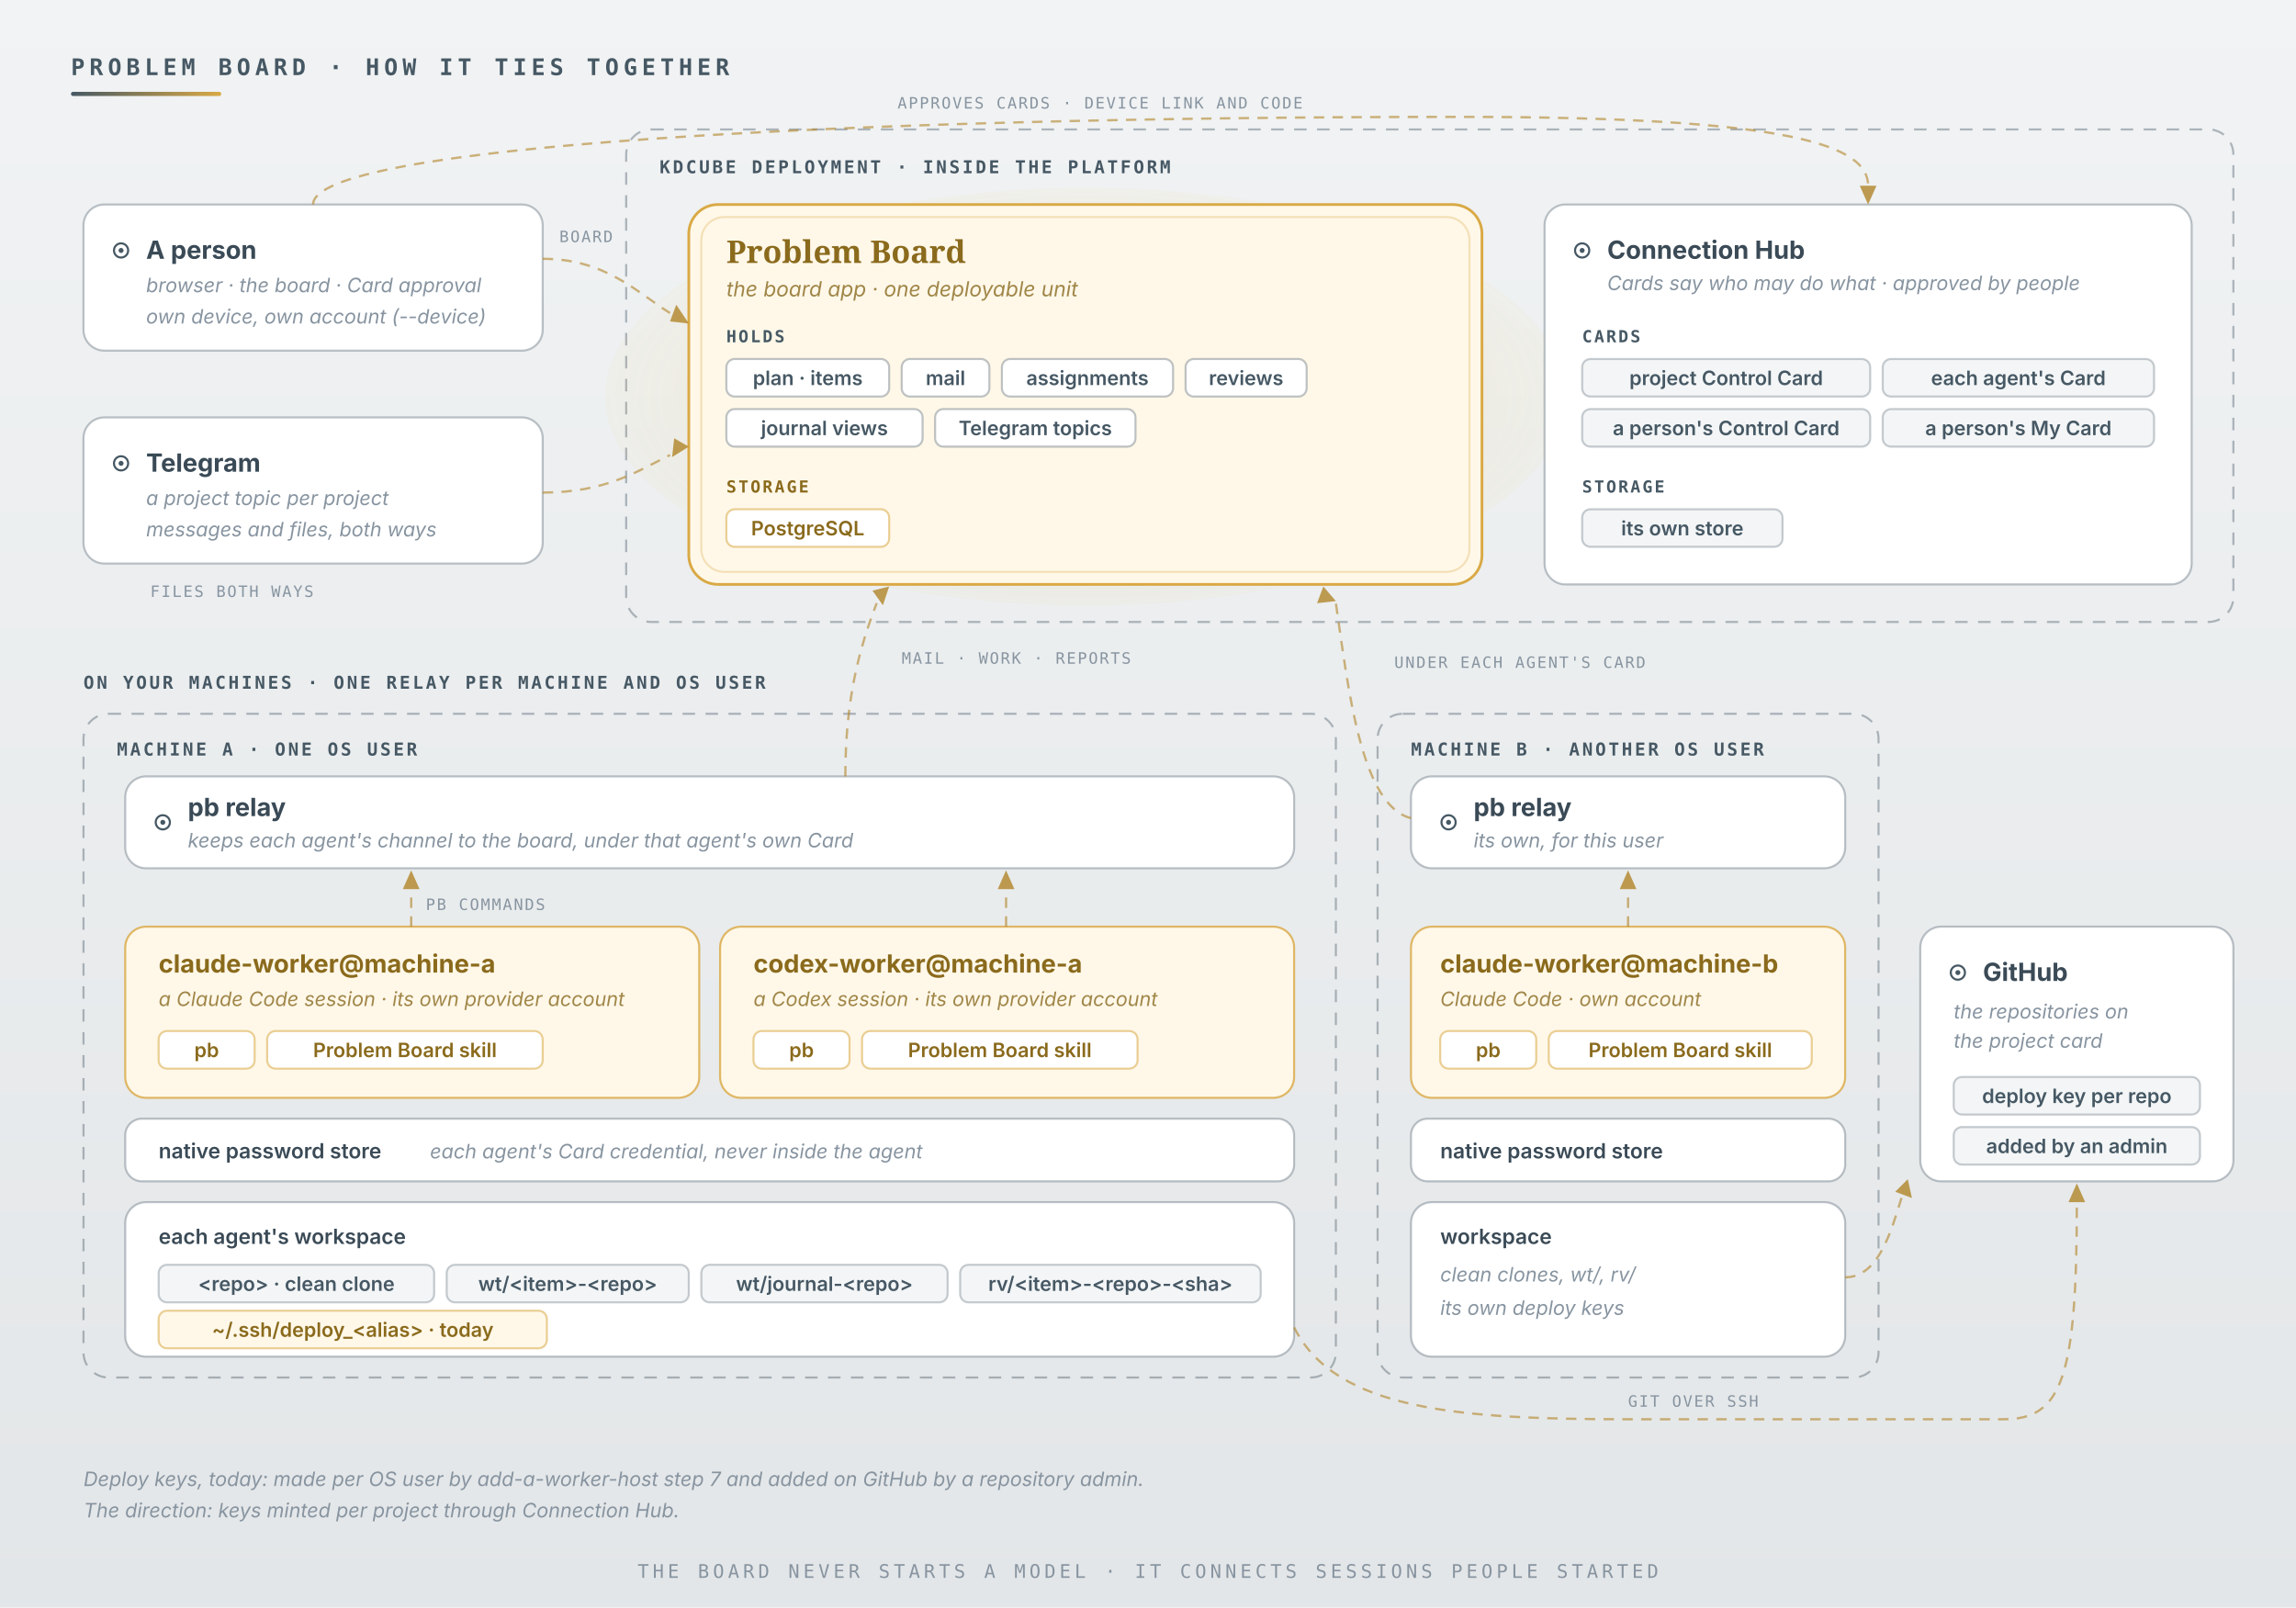
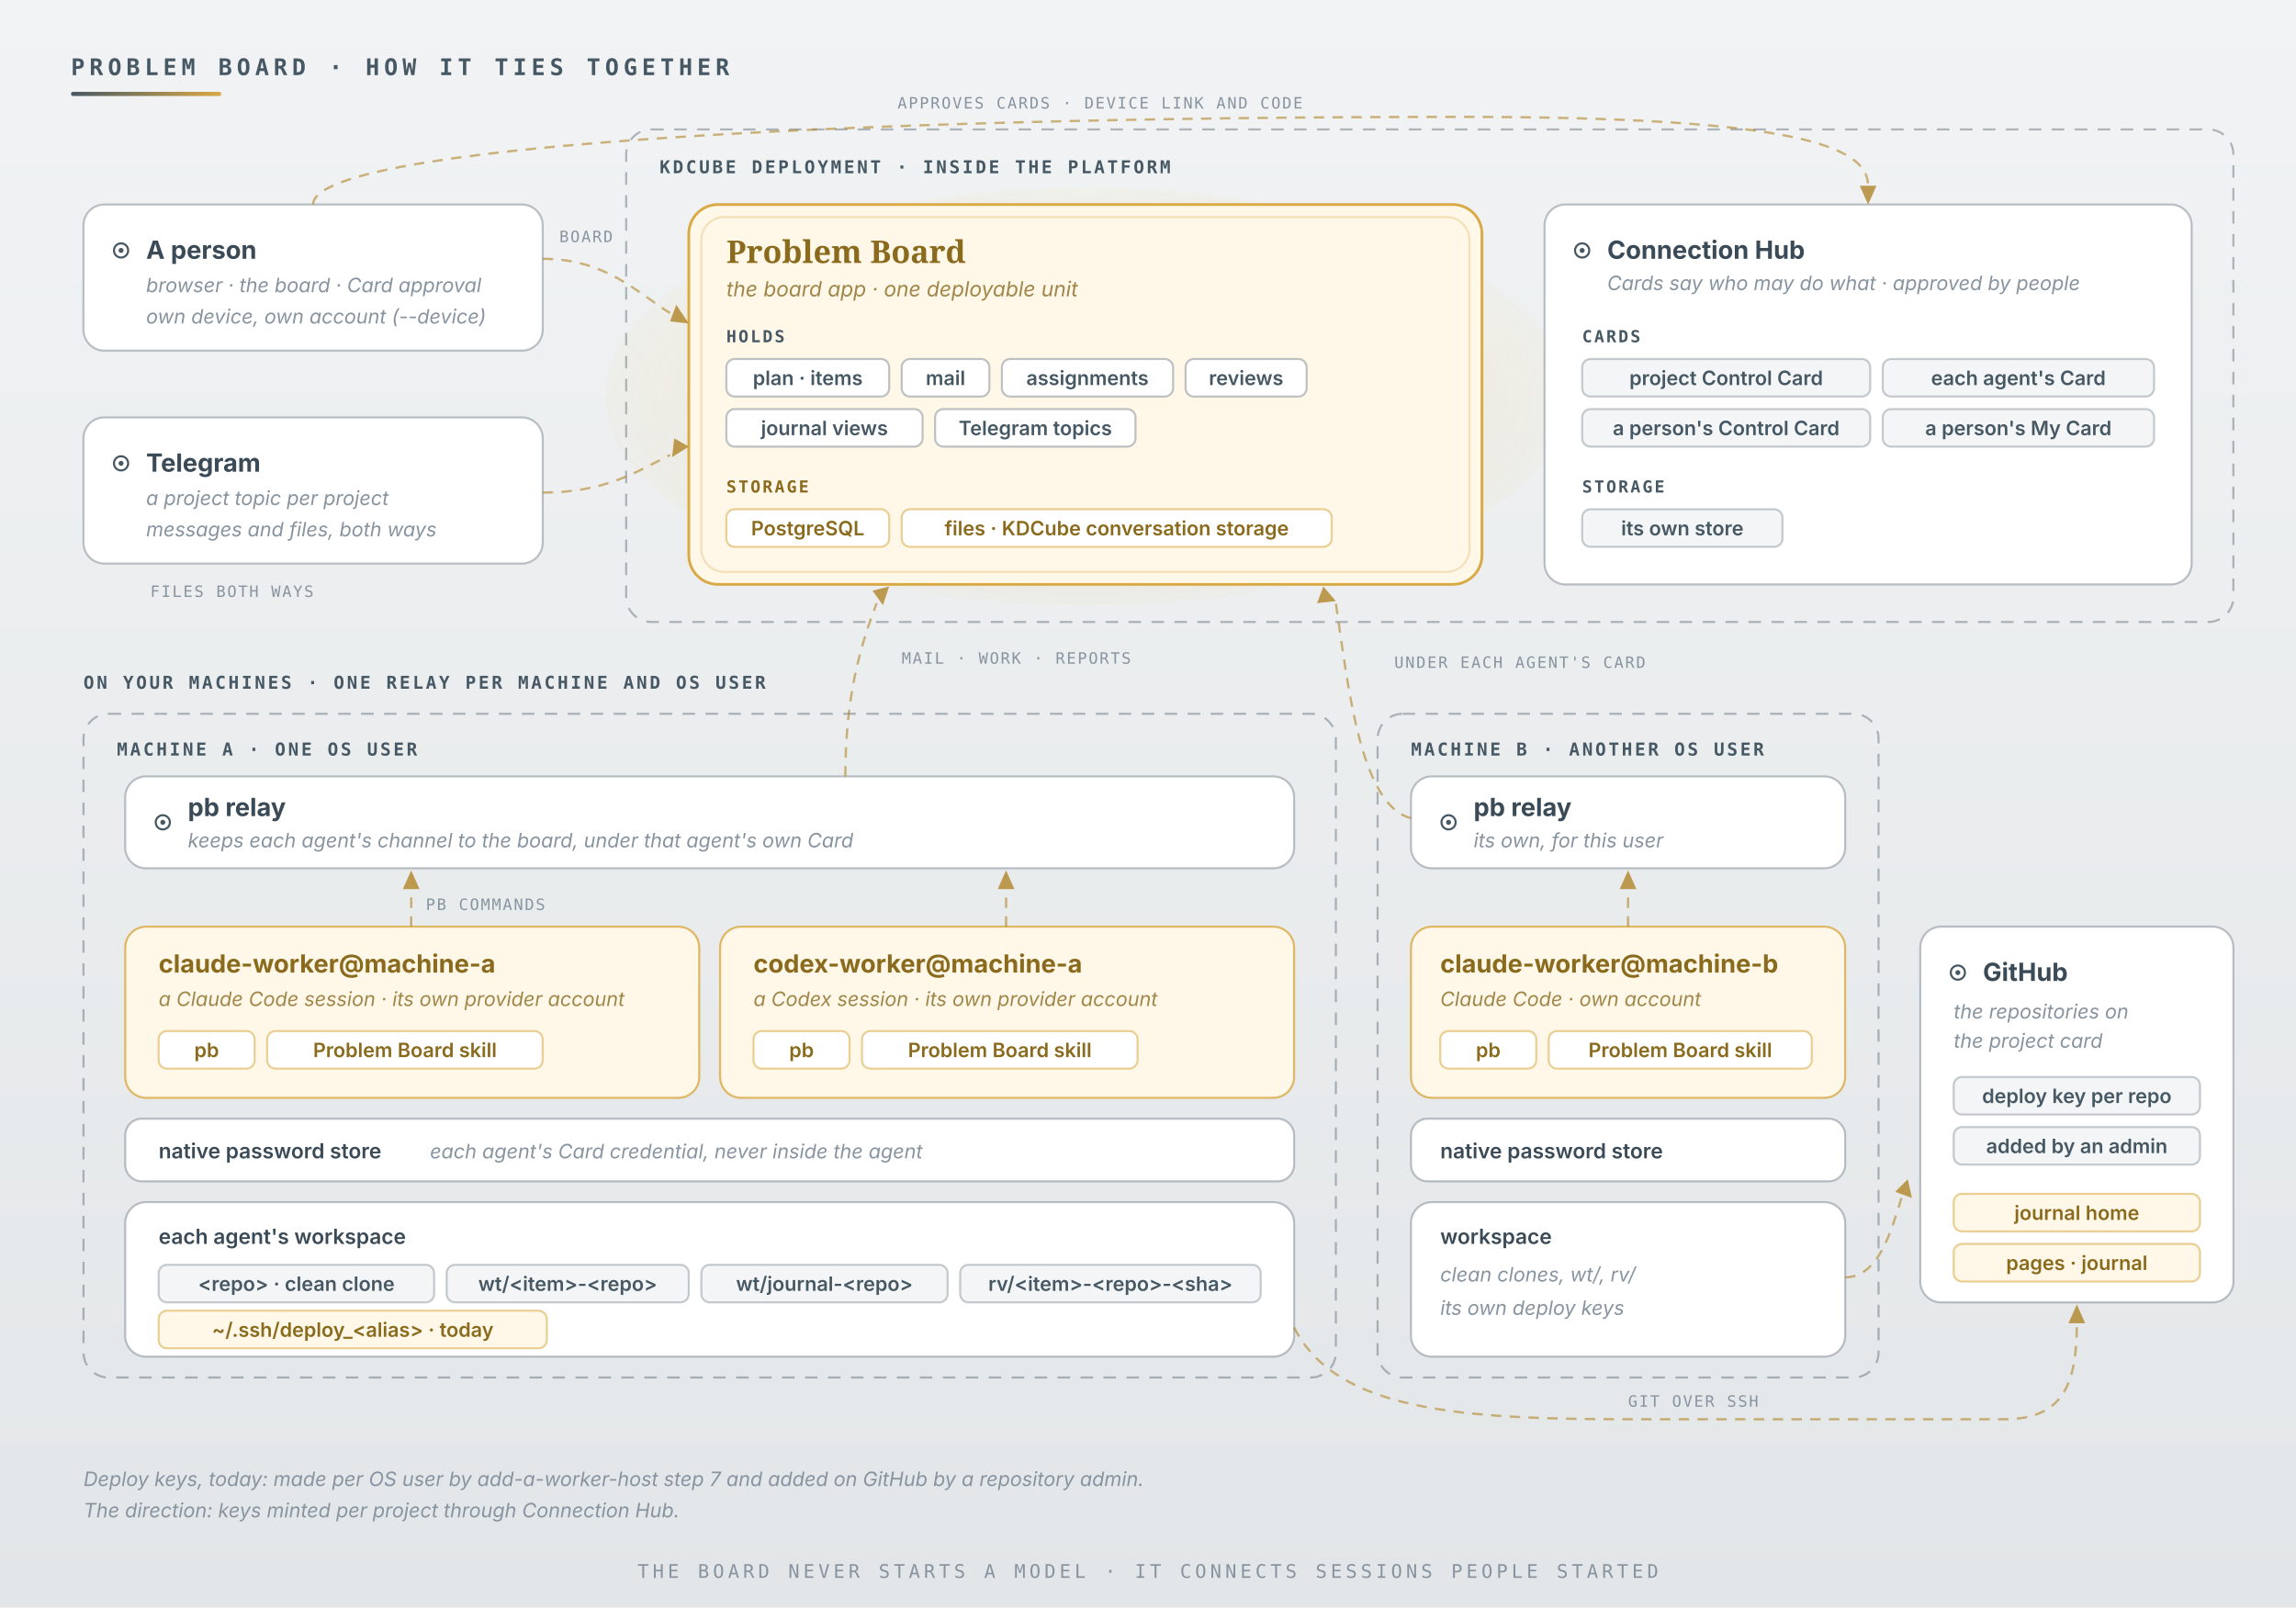
<svg xmlns="http://www.w3.org/2000/svg" viewBox="0 0 1100 770" font-family="Inter, ui-sans-serif, system-ui, sans-serif" role="img" aria-labelledby="pbtitle pbdesc">
  <defs>
    <linearGradient id="pbgraphite" x1="0" y1="0" x2="0" y2="1">
      <stop offset="0%" stop-color="#F1F3F4" />
      <stop offset="100%" stop-color="#E3E6E8" />
    </linearGradient>
    <radialGradient id="pblamp" cx="50%" cy="50%" r="62%">
      <stop offset="0%" stop-color="#FFC978" stop-opacity="0.32" />
      <stop offset="45%" stop-color="#F0BC2E" stop-opacity="0.11" />
      <stop offset="100%" stop-color="#F0BC2E" stop-opacity="0" />
    </radialGradient>
    <linearGradient id="pbtick" x1="0" y1="0" x2="1" y2="0">
      <stop offset="0" stop-color="#465864" />
      <stop offset="1" stop-color="#D9A945" />
    </linearGradient>
  </defs>
  <rect width="1100" height="770" fill="url(#pbgraphite)" />
  <text x="34" y="36" font-size="11" letter-spacing="0.2em" fill="#465864" font-weight="700" font-family="JetBrains Mono, ui-monospace, Menlo, monospace">PROBLEM BOARD · HOW IT TIES TOGETHER</text>
  <rect x="34" y="44" width="72" height="2" rx="1" fill="url(#pbtick)" />
  <rect x="300" y="62" width="770" height="236" rx="12" fill="none" stroke="#465864" stroke-opacity="0.4" stroke-dasharray="6 5" />
  <text x="316" y="83" font-size="8.5" letter-spacing="0.14em" font-weight="700" fill="#465864" font-family="JetBrains Mono, ui-monospace, Menlo, monospace">KDCUBE DEPLOYMENT · INSIDE THE PLATFORM</text>
  <ellipse cx="520" cy="190" rx="230" ry="100" fill="url(#pblamp)" />
  <rect x="330" y="98" width="380" height="182" rx="14" fill="#FFF8E9" stroke="#D9A945" stroke-width="1.3" />
  <rect x="336" y="104" width="368" height="170" rx="11" fill="none" stroke="#D9A945" stroke-opacity="0.3" />
  <text x="348" y="126" font-size="15" font-weight="700" fill="#8A6A1C" font-family="Iowan Old Style, Georgia, serif">Problem Board</text>
  <text x="348" y="142" font-size="10" font-style="italic" fill="#A08648">the board app · one deployable unit</text>
  <text x="348" y="164" font-size="8" letter-spacing="0.12em" font-weight="700" fill="#465864" font-family="JetBrains Mono, ui-monospace, Menlo, monospace">HOLDS</text>
  <g font-size="9.5" font-weight="600" text-anchor="middle">
    <rect x="348" y="172" width="78" height="18" rx="4" fill="#FFFFFF" stroke="#465864" stroke-opacity="0.35" />
    <text x="387" y="184.5" fill="#465864">plan · items</text>
    <rect x="432" y="172" width="42" height="18" rx="4" fill="#FFFFFF" stroke="#465864" stroke-opacity="0.35" />
    <text x="453" y="184.5" fill="#465864">mail</text>
    <rect x="480" y="172" width="82" height="18" rx="4" fill="#FFFFFF" stroke="#465864" stroke-opacity="0.35" />
    <text x="521" y="184.5" fill="#465864">assignments</text>
    <rect x="568" y="172" width="58" height="18" rx="4" fill="#FFFFFF" stroke="#465864" stroke-opacity="0.35" />
    <text x="597" y="184.5" fill="#465864">reviews</text>
    <rect x="348" y="196" width="94" height="18" rx="4" fill="#FFFFFF" stroke="#465864" stroke-opacity="0.35" />
    <text x="395" y="208.5" fill="#465864">journal views</text>
    <rect x="448" y="196" width="96" height="18" rx="4" fill="#FFFFFF" stroke="#465864" stroke-opacity="0.35" />
    <text x="496" y="208.5" fill="#465864">Telegram topics</text>
  </g>
  <text x="348" y="236" font-size="8" letter-spacing="0.12em" font-weight="700" fill="#8A6A1C" font-family="JetBrains Mono, ui-monospace, Menlo, monospace">STORAGE</text>
  <g font-size="9.5" font-weight="600" text-anchor="middle">
    <rect x="348" y="244" width="78" height="18" rx="4" fill="#FFFFFF" stroke="#D9A945" stroke-opacity="0.55" />
    <text x="387" y="256.5" fill="#8A6A1C">PostgreSQL</text>
+     <rect x="432" y="244" width="206" height="18" rx="4" fill="#FFFFFF" stroke="#D9A945" stroke-opacity="0.55" />
+     <text x="535" y="256.5" fill="#8A6A1C">files · KDCube conversation storage</text>
  </g>
  <rect x="740" y="98" width="310" height="182" rx="10" fill="#FFFFFF" stroke="#465864" stroke-opacity="0.35" />
  <circle cx="758" cy="120" r="3.4" fill="none" stroke="#465864" />
  <circle cx="758" cy="120" r="1.2" fill="#465864" />
  <text x="770" y="124" font-size="12" font-weight="700" fill="#3A4A56">Connection Hub</text>
  <text x="770" y="139" font-size="9.5" font-style="italic" fill="#8794A0">Cards say who may do what · approved by people</text>
  <text x="758" y="164" font-size="8" letter-spacing="0.12em" font-weight="700" fill="#465864" font-family="JetBrains Mono, ui-monospace, Menlo, monospace">CARDS</text>
  <g font-size="9.5" font-weight="600" text-anchor="middle">
    <rect x="758" y="172" width="138" height="18" rx="4" fill="#F3F5F6" stroke="#465864" stroke-opacity="0.3" />
    <text x="827" y="184.5" fill="#465864">project Control Card</text>
    <rect x="902" y="172" width="130" height="18" rx="4" fill="#F3F5F6" stroke="#465864" stroke-opacity="0.3" />
    <text x="967" y="184.5" fill="#465864">each agent's Card</text>
    <rect x="758" y="196" width="138" height="18" rx="4" fill="#F3F5F6" stroke="#465864" stroke-opacity="0.3" />
    <text x="827" y="208.5" fill="#465864">a person's Control Card</text>
    <rect x="902" y="196" width="130" height="18" rx="4" fill="#F3F5F6" stroke="#465864" stroke-opacity="0.3" />
    <text x="967" y="208.5" fill="#465864">a person's My Card</text>
  </g>
  <text x="758" y="236" font-size="8" letter-spacing="0.12em" font-weight="700" fill="#465864" font-family="JetBrains Mono, ui-monospace, Menlo, monospace">STORAGE</text>
  <g font-size="9.5" font-weight="600" text-anchor="middle">
    <rect x="758" y="244" width="96" height="18" rx="4" fill="#F3F5F6" stroke="#465864" stroke-opacity="0.3" />
    <text x="806" y="256.5" fill="#465864">its own store</text>
  </g>
  <rect x="40" y="98" width="220" height="70" rx="10" fill="#FFFFFF" stroke="#465864" stroke-opacity="0.35" />
  <circle cx="58" cy="120" r="3.4" fill="none" stroke="#465864" />
  <circle cx="58" cy="120" r="1.2" fill="#465864" />
  <text x="70" y="124" font-size="12" font-weight="700" fill="#3A4A56">A person</text>
  <text x="70" y="140" font-size="9.5" font-style="italic" fill="#8794A0">browser · the board · Card approval</text>
  <text x="70" y="155" font-size="9.5" font-style="italic" fill="#8794A0">own device, own account (--device)</text>
  <rect x="40" y="200" width="220" height="70" rx="10" fill="#FFFFFF" stroke="#465864" stroke-opacity="0.35" />
  <circle cx="58" cy="222" r="3.4" fill="none" stroke="#465864" />
  <circle cx="58" cy="222" r="1.2" fill="#465864" />
  <text x="70" y="226" font-size="12" font-weight="700" fill="#3A4A56">Telegram</text>
  <text x="70" y="242" font-size="9.5" font-style="italic" fill="#8794A0">a project topic per project</text>
  <text x="70" y="257" font-size="9.5" font-style="italic" fill="#8794A0">messages and files, both ways</text>
  <text x="40" y="330" font-size="8.5" letter-spacing="0.14em" font-weight="700" fill="#465864" font-family="JetBrains Mono, ui-monospace, Menlo, monospace">ON YOUR MACHINES · ONE RELAY PER MACHINE AND OS USER</text>
  <rect x="40" y="342" width="600" height="318" rx="12" fill="none" stroke="#465864" stroke-opacity="0.4" stroke-dasharray="6 5" />
  <text x="56" y="362" font-size="8.5" letter-spacing="0.14em" font-weight="700" fill="#465864" font-family="JetBrains Mono, ui-monospace, Menlo, monospace">MACHINE A · ONE OS USER</text>
  <rect x="60" y="372" width="560" height="44" rx="10" fill="#FFFFFF" stroke="#465864" stroke-opacity="0.35" />
  <circle cx="78" cy="394" r="3.4" fill="none" stroke="#465864" />
  <circle cx="78" cy="394" r="1.2" fill="#465864" />
  <text x="90" y="391" font-size="12" font-weight="700" fill="#3A4A56">pb relay</text>
  <text x="90" y="406" font-size="9.5" font-style="italic" fill="#8794A0">keeps each agent's channel to the board, under that agent's own Card</text>
  <rect x="60" y="444" width="275" height="82" rx="10" fill="#FFF8E9" stroke="#D9A945" stroke-opacity="0.8" />
  <text x="76" y="466" font-size="12" font-weight="700" fill="#8A6A1C">claude-worker@machine-a</text>
  <text x="76" y="482" font-size="9.5" font-style="italic" fill="#A08648">a Claude Code session · its own provider account</text>
  <g font-size="9.5" font-weight="600" text-anchor="middle">
    <rect x="76" y="494" width="46" height="18" rx="4" fill="#FFFFFF" stroke="#D9A945" stroke-opacity="0.55" />
    <text x="99" y="506.5" fill="#8A6A1C">pb</text>
    <rect x="128" y="494" width="132" height="18" rx="4" fill="#FFFFFF" stroke="#D9A945" stroke-opacity="0.55" />
    <text x="194" y="506.5" fill="#8A6A1C">Problem Board skill</text>
  </g>
  <rect x="345" y="444" width="275" height="82" rx="10" fill="#FFF8E9" stroke="#D9A945" stroke-opacity="0.8" />
  <text x="361" y="466" font-size="12" font-weight="700" fill="#8A6A1C">codex-worker@machine-a</text>
  <text x="361" y="482" font-size="9.5" font-style="italic" fill="#A08648">a Codex session · its own provider account</text>
  <g font-size="9.5" font-weight="600" text-anchor="middle">
    <rect x="361" y="494" width="46" height="18" rx="4" fill="#FFFFFF" stroke="#D9A945" stroke-opacity="0.55" />
    <text x="384" y="506.5" fill="#8A6A1C">pb</text>
    <rect x="413" y="494" width="132" height="18" rx="4" fill="#FFFFFF" stroke="#D9A945" stroke-opacity="0.55" />
    <text x="479" y="506.5" fill="#8A6A1C">Problem Board skill</text>
  </g>
  <rect x="60" y="536" width="560" height="30" rx="8" fill="#FFFFFF" stroke="#465864" stroke-opacity="0.35" />
  <text x="76" y="555" font-size="10" font-weight="600" fill="#3A4A56">native password store</text>
  <text x="206" y="555" font-size="9.5" font-style="italic" fill="#8794A0">each agent's Card credential, never inside the agent</text>
  <rect x="60" y="576" width="560" height="74" rx="10" fill="#FFFFFF" stroke="#465864" stroke-opacity="0.35" />
  <text x="76" y="596" font-size="10" font-weight="600" fill="#3A4A56">each agent's workspace</text>
  <g font-size="9.5" font-weight="600" text-anchor="middle">
    <rect x="76" y="606" width="132" height="18" rx="4" fill="#F3F5F6" stroke="#465864" stroke-opacity="0.3" />
    <text x="142" y="618.5" fill="#465864">&lt;repo&gt; · clean clone</text>
    <rect x="214" y="606" width="116" height="18" rx="4" fill="#F3F5F6" stroke="#465864" stroke-opacity="0.3" />
    <text x="272" y="618.5" fill="#465864">wt/&lt;item&gt;-&lt;repo&gt;</text>
    <rect x="336" y="606" width="118" height="18" rx="4" fill="#F3F5F6" stroke="#465864" stroke-opacity="0.3" />
    <text x="395" y="618.5" fill="#465864">wt/journal-&lt;repo&gt;</text>
    <rect x="460" y="606" width="144" height="18" rx="4" fill="#F3F5F6" stroke="#465864" stroke-opacity="0.3" />
    <text x="532" y="618.5" fill="#465864">rv/&lt;item&gt;-&lt;repo&gt;-&lt;sha&gt;</text>
    <rect x="76" y="628" width="186" height="18" rx="4" fill="#FFF8E9" stroke="#D9A945" stroke-opacity="0.55" />
    <text x="169" y="640.5" fill="#8A6A1C">~/.ssh/deploy_&lt;alias&gt; · today</text>
  </g>
  <rect x="660" y="342" width="240" height="318" rx="12" fill="none" stroke="#465864" stroke-opacity="0.4" stroke-dasharray="6 5" />
  <text x="676" y="362" font-size="8.5" letter-spacing="0.14em" font-weight="700" fill="#465864" font-family="JetBrains Mono, ui-monospace, Menlo, monospace">MACHINE B · ANOTHER OS USER</text>
  <rect x="676" y="372" width="208" height="44" rx="10" fill="#FFFFFF" stroke="#465864" stroke-opacity="0.35" />
  <circle cx="694" cy="394" r="3.4" fill="none" stroke="#465864" />
  <circle cx="694" cy="394" r="1.2" fill="#465864" />
  <text x="706" y="391" font-size="12" font-weight="700" fill="#3A4A56">pb relay</text>
  <text x="706" y="406" font-size="9.5" font-style="italic" fill="#8794A0">its own, for this user</text>
  <rect x="676" y="444" width="208" height="82" rx="10" fill="#FFF8E9" stroke="#D9A945" stroke-opacity="0.8" />
  <text x="690" y="466" font-size="12" font-weight="700" fill="#8A6A1C">claude-worker@machine-b</text>
  <text x="690" y="482" font-size="9.5" font-style="italic" fill="#A08648">Claude Code · own account</text>
  <g font-size="9.5" font-weight="600" text-anchor="middle">
    <rect x="690" y="494" width="46" height="18" rx="4" fill="#FFFFFF" stroke="#D9A945" stroke-opacity="0.55" />
    <text x="713" y="506.5" fill="#8A6A1C">pb</text>
    <rect x="742" y="494" width="126" height="18" rx="4" fill="#FFFFFF" stroke="#D9A945" stroke-opacity="0.55" />
    <text x="805" y="506.5" fill="#8A6A1C">Problem Board skill</text>
  </g>
  <rect x="676" y="536" width="208" height="30" rx="8" fill="#FFFFFF" stroke="#465864" stroke-opacity="0.35" />
  <text x="690" y="555" font-size="10" font-weight="600" fill="#3A4A56">native password store</text>
  <rect x="676" y="576" width="208" height="74" rx="10" fill="#FFFFFF" stroke="#465864" stroke-opacity="0.35" />
  <text x="690" y="596" font-size="10" font-weight="600" fill="#3A4A56">workspace</text>
  <text x="690" y="614" font-size="9.5" font-style="italic" fill="#8794A0">clean clones, wt/, rv/</text>
  <text x="690" y="630" font-size="9.5" font-style="italic" fill="#8794A0">its own deploy keys</text>
-   <rect x="920" y="444" width="150" height="122" rx="10" fill="#FFFFFF" stroke="#465864" stroke-opacity="0.35" />
+   <rect x="920" y="444" width="150" height="180" rx="10" fill="#FFFFFF" stroke="#465864" stroke-opacity="0.35" />
  <circle cx="938" cy="466" r="3.4" fill="none" stroke="#465864" />
  <circle cx="938" cy="466" r="1.2" fill="#465864" />
  <text x="950" y="470" font-size="12" font-weight="700" fill="#3A4A56">GitHub</text>
  <text x="936" y="488" font-size="9.5" font-style="italic" fill="#8794A0">the repositories on</text>
  <text x="936" y="502" font-size="9.5" font-style="italic" fill="#8794A0">the project card</text>
  <g font-size="9.5" font-weight="600" text-anchor="middle">
    <rect x="936" y="516" width="118" height="18" rx="4" fill="#F3F5F6" stroke="#465864" stroke-opacity="0.3" />
    <text x="995" y="528.5" fill="#465864">deploy key per repo</text>
    <rect x="936" y="540" width="118" height="18" rx="4" fill="#F3F5F6" stroke="#465864" stroke-opacity="0.3" />
    <text x="995" y="552.5" fill="#465864">added by an admin</text>
+     <rect x="936" y="572" width="118" height="18" rx="4" fill="#FFF8E9" stroke="#D9A945" stroke-opacity="0.55" />
+     <text x="995" y="584.5" fill="#8A6A1C">journal home</text>
+     <rect x="936" y="596" width="118" height="18" rx="4" fill="#FFF8E9" stroke="#D9A945" stroke-opacity="0.55" />
+     <text x="995" y="608.5" fill="#8A6A1C">pages · journal</text>
  </g>
  <g stroke="#B08428" stroke-width="1.1" fill="none" stroke-dasharray="5 4" stroke-opacity="0.6">
    <path d="M260 124 C 290 124 305 140 321 150" />
    <path d="M150 98 C 150 70 400 56 700 56 C 860 56 895 70 895 89" />
    <path d="M260 236 C 290 236 305 226 321 218" />
    <path d="M405 372 C 405 334 412 310 420 289" />
    <path d="M676 392 C 652 386 646 330 640 289" />
    <path d="M197 444 V 426" />
    <path d="M482 444 V 426" />
    <path d="M780 444 V 426" />
-     <path d="M620 636 C 640 676 700 680 780 680 H 960 C 988 680 995 660 995 576" />
+     <path d="M620 636 C 640 676 700 680 780 680 H 960 C 988 680 995 664 995 634" />
    <path d="M884 612 C 900 612 906 590 911 574" />
  </g>
  <g fill="#B08428" fill-opacity="0.8">
    <path d="M330 155l-9 -1 3 -8z" />
    <path d="M895 98l-4 -9h8z" />
    <path d="M330 214l-8 5 1 -9z" />
    <path d="M426 281l-3 9 -5 -7z" />
    <path d="M634 281l6 7 -9 1z" />
    <path d="M197 417l-4 9h8z" />
    <path d="M482 417l-4 9h8z" />
    <path d="M780 417l-4 9h8z" />
-     <path d="M995 567l-4 9h8z" />
+     <path d="M995 625l-4 9h8z" />
    <path d="M914 565l2 9 -8 -3z" />
  </g>
  <g font-size="7.5" letter-spacing="0.1em" fill="#8794A0" font-family="JetBrains Mono, ui-monospace, Menlo, monospace">
    <text x="268" y="116">BOARD</text>
    <text x="430" y="52">APPROVES CARDS · DEVICE LINK AND CODE</text>
    <text x="72" y="286">FILES BOTH WAYS</text>
    <text x="432" y="318">MAIL · WORK · REPORTS</text>
    <text x="668" y="320">UNDER EACH AGENT'S CARD</text>
    <text x="204" y="436">PB COMMANDS</text>
    <text x="780" y="674">GIT OVER SSH</text>
  </g>
  <text x="40" y="712" font-size="9.5" font-style="italic" fill="#8794A0">Deploy keys, today: made per OS user by add-a-worker-host step 7 and added on GitHub by a repository admin.</text>
  <text x="40" y="727" font-size="9.5" font-style="italic" fill="#8794A0">The direction: keys minted per project through Connection Hub.</text>
  <text x="550" y="756" font-size="9" letter-spacing="0.2em" fill="#8794A0" text-anchor="middle" font-family="JetBrains Mono, ui-monospace, Menlo, monospace">THE BOARD NEVER STARTS A MODEL · IT CONNECTS SESSIONS PEOPLE STARTED</text>
</svg>
